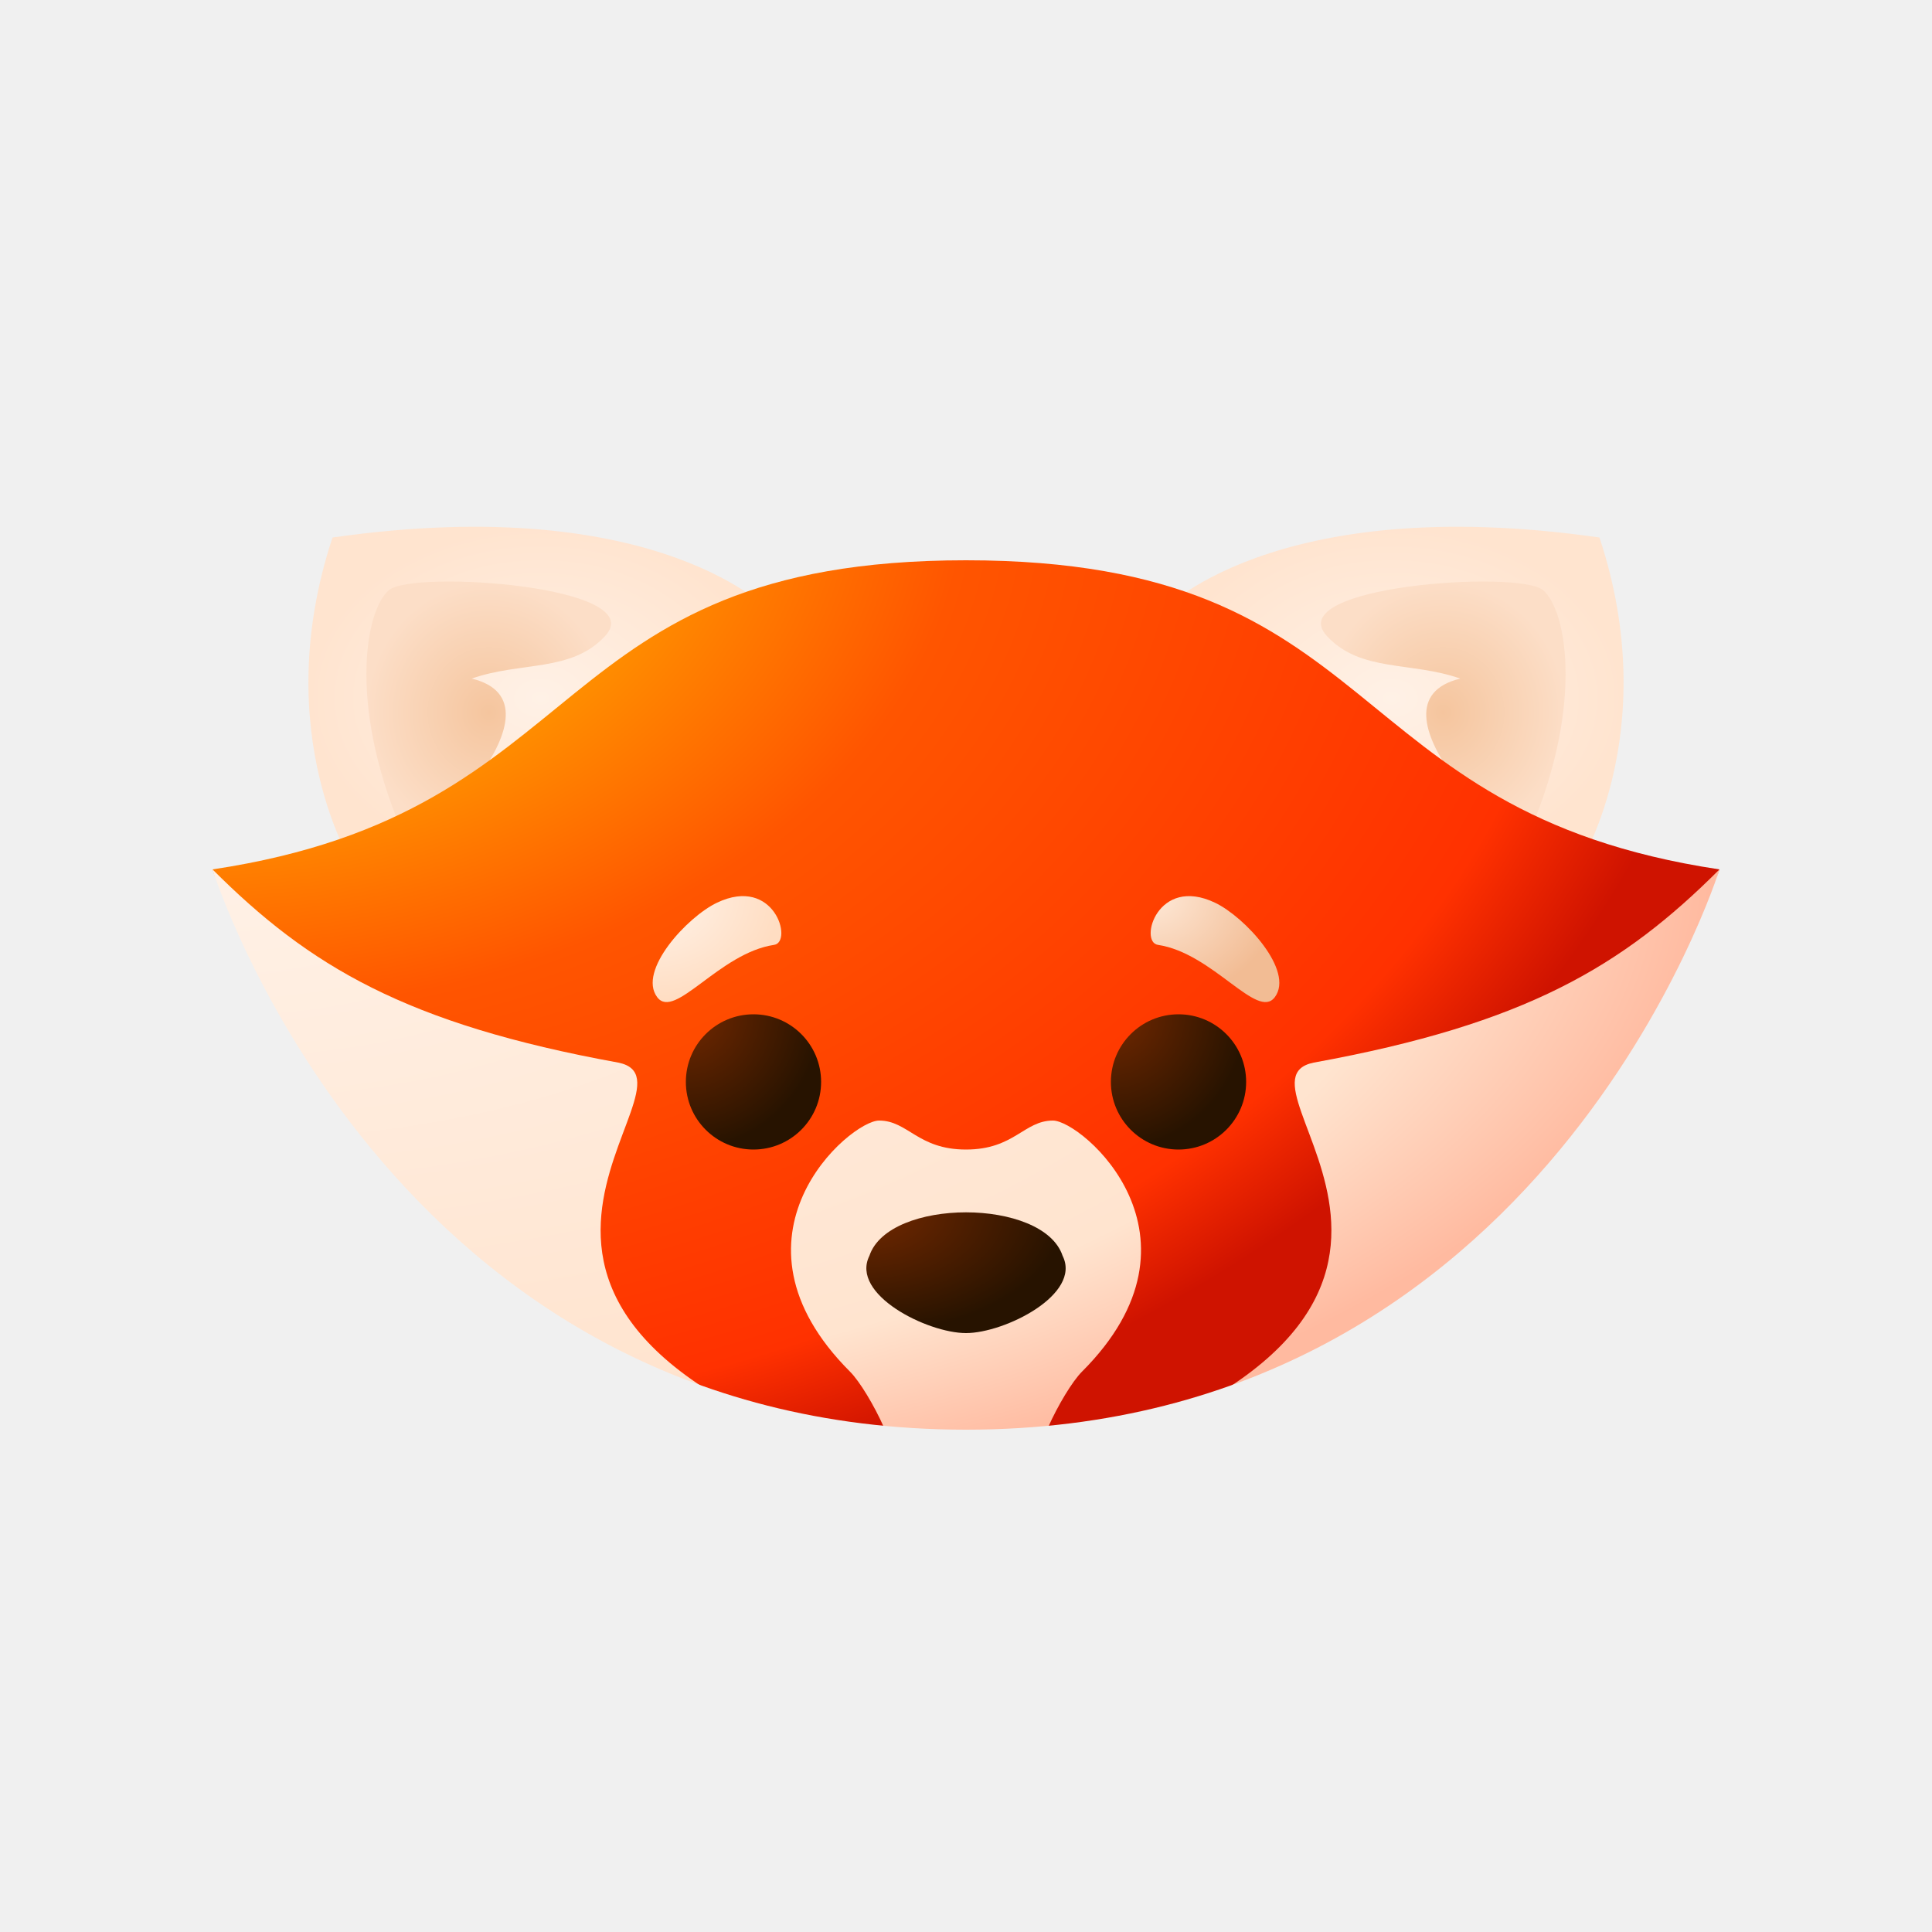
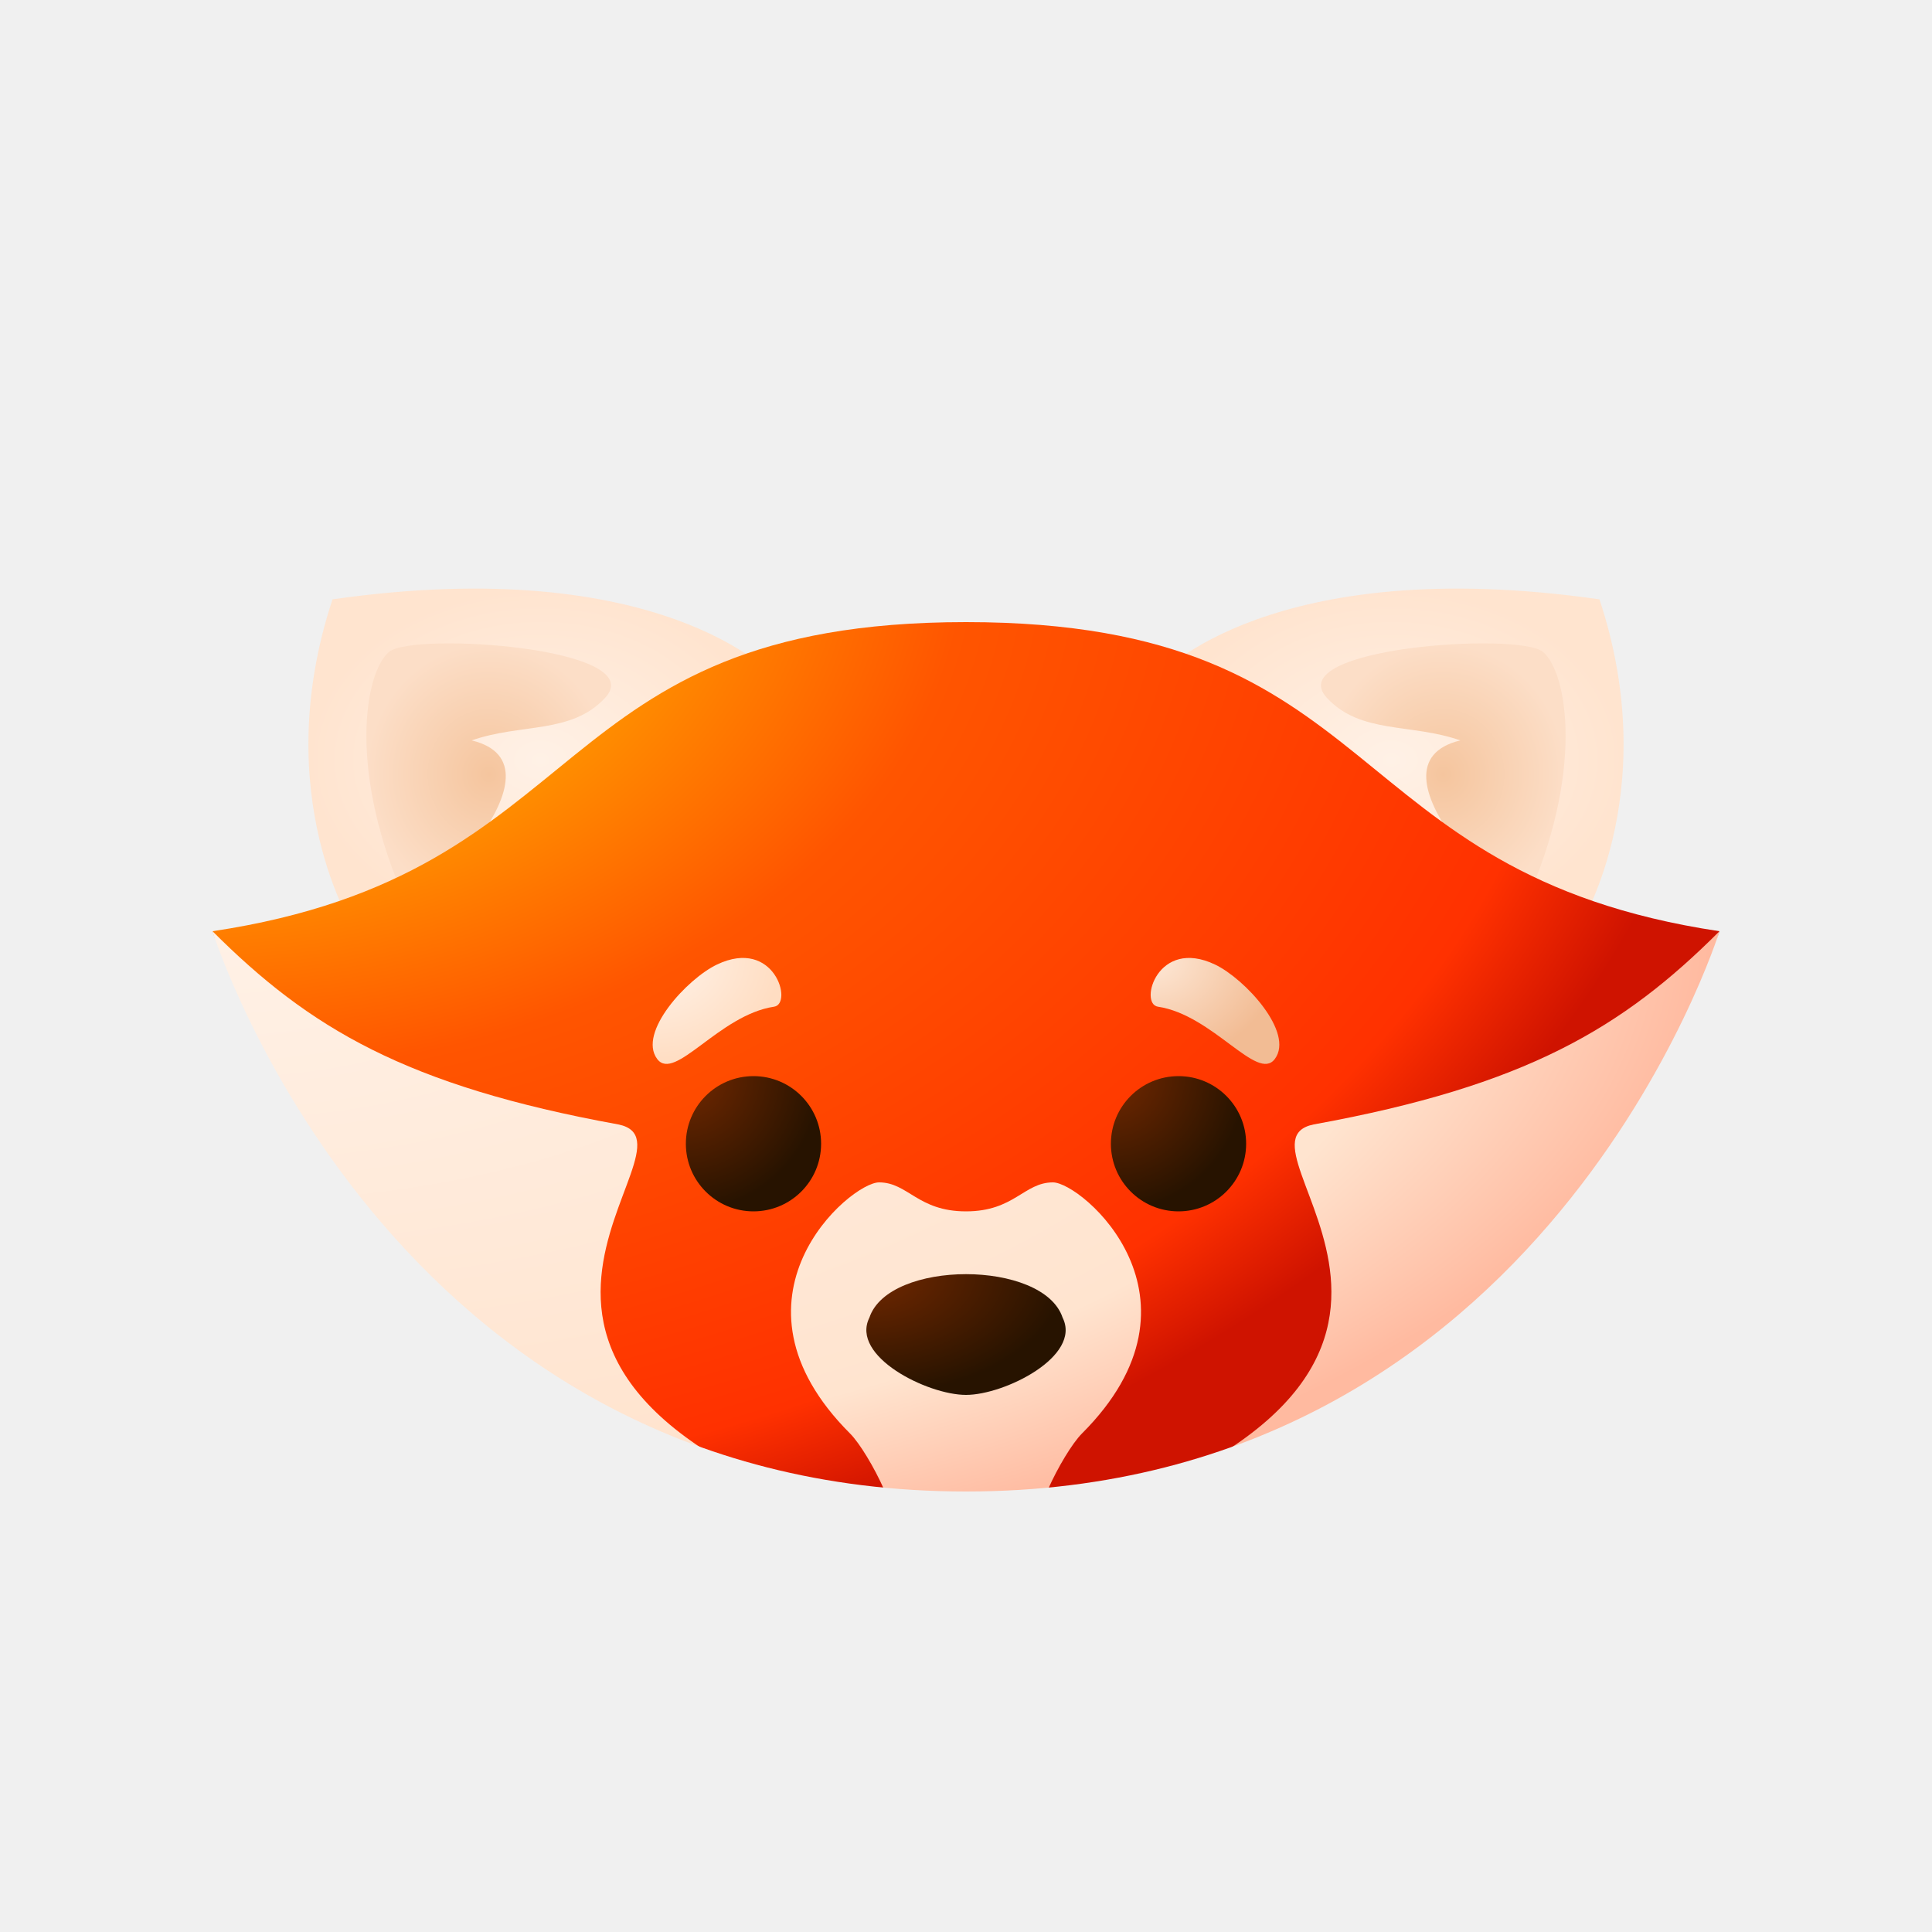
<svg xmlns="http://www.w3.org/2000/svg" viewBox="0 0 100 100">
  <defs>
    <radialGradient id="innerEarGradient">
      <stop offset="0" style="stop-color: #f5c59e;" />
      <stop offset="1" style="stop-color: #fcdec7;" />
    </radialGradient>
    <radialGradient id="outerEarGradient">
      <stop offset="0" style="stop-color: #fff1e6;" />
      <stop offset="1" style="stop-color: #ffe4cf;" />
    </radialGradient>
    <symbol id="ear" viewBox="0 0 30 30" width="30" height="30">
      <path fill="url(#outerEarGradient)" d="M 6.391 24.004 C 6.391 24.004 1.832 17.042 5.211 6.822 C 22.242 4.384 27.999 10.753 27.999 10.753 C 27.999 10.753 21.756 23.197 21.756 23.22 C 21.756 23.244 6.752 24.002 6.391 24.004 Z" />
      <path fill="url(#innerEarGradient)" d="M 9.067 22.607 C 5.979 15.817 6.858 10.603 8.14 9.54 C 9.403 8.493 21.714 9.328 19.319 11.922 C 17.578 13.807 14.96 13.228 12.414 14.123 C 17.726 15.407 9.383 23.302 9.067 22.607 Z" />
    </symbol>
    <symbol id="eyebrow" viewBox="0 0 10 10" width="10" height="10">
      <path d="M 1.932 4.906 C 4.785 5.332 7.079 8.827 7.985 7.612 C 9.006 6.245 6.43 3.459 4.891 2.725 C 1.912 1.304 0.942 4.758 1.932 4.906 Z" />
    </symbol>
    <radialGradient id="orangeBaseGradient" cx="0%" cy="0%" r="100%">
      <stop offset="0.1" style="stop-color: #ffcd00;" />
      <stop offset="0.5" style="stop-color: #ff5500;" />
      <stop offset="0.9" style="stop-color: #ff3100;" />
      <stop offset="1" style="stop-color: #cf1300;" />
    </radialGradient>
    <radialGradient id="lowerFaceGradient" cx="0%" cy="0%" r="100%">
      <stop offset="0" style="stop-color: #fff1e6;" />
      <stop offset="0.8" style="stop-color: #ffe4cf;" />
      <stop offset="1" style="stop-color: #ffbaa0;" />
    </radialGradient>
    <radialGradient id="eyebrowGradientLeft" cx="100%" cy="0%" r="100%">
      <stop offset="0" style="stop-color: #fff4eb;" />
      <stop offset="1" style="stop-color: #ffddc2;" />
    </radialGradient>
    <radialGradient id="eyebrowGradientRight" cx="0%" cy="0%" r="100%">
      <stop offset="0" style="stop-color: #fee9d8;" />
      <stop offset="1" style="stop-color: #f2bc94;" />
    </radialGradient>
    <radialGradient id="brownGradient" cx="0%" cy="0%" r="100%">
      <stop offset="0" style="stop-color: #732800;" />
      <stop offset="1" style="stop-color: #271300;" />
    </radialGradient>
    <mask id="baseShape">
      <path fill="white" d="         M -39,-5         C -19,-8           -22,-21           0,-21         C 22,-21           19,-8           39,-5         C 39,-5           30,24           0,24         C -30,24           -39,-5           -39,-5         Z" />
    </mask>
  </defs>
-   <g transform="translate(50 50)">
+   <g transform="translate(50 53.2)">
    <use href="#ear" width="30" height="30" transform="translate(-38, -29)" />
    <use href="#ear" width="30" height="30" transform="translate(38, -29) scale(-1, 1)" />
    <g mask="url(#baseShape)">
      <rect fill="url(#orangeBaseGradient)" x="-40" y="-25" width="80" height="55" />
      <path id="facelower" fill="url(#lowerFaceGradient)" d="         M -39,-5         C -34,0           -29,3           -18,5         C -13,6           -30,18           -4,26         C -3,26           -5,22           -6,21         C -13,14           -6,8           -4.5,8         C -3,8           -2.5,9.5           0,9.5         C 2.5,9.5           3,8           4.5,8         C 6,8           13,14           6,21         C 5,22           3,26           4,26         C 30,18           13,6           18,5         C 29,3           34,0            39,-5         C 39,-5           30,30           0,30         C -30,30           -39,-5           -39,-5         Z" />
    </g>
    <ellipse cx="-11" cy="6" rx="3.5" ry="3.5" fill="url(#brownGradient)" />
    <ellipse cx="11" cy="6" rx="3.5" ry="3.5" fill="url(#brownGradient)" />
    <use href="#eyebrow" fill="url(#eyebrowGradientLeft)" width="10" height="10" transform="translate(-8, -6) scale(-1, 1)" />
    <use href="#eyebrow" fill="url(#eyebrowGradientRight)" width="10" height="10" transform="translate(8, -6)" />
    <path id="nose" fill="url(#brownGradient)" d="       M -5 15       C -4 12         4 12         5 15       C 6 17         2 19         0 19       C -2 19         -6 17         -5 15       Z" />
  </g>
</svg>
